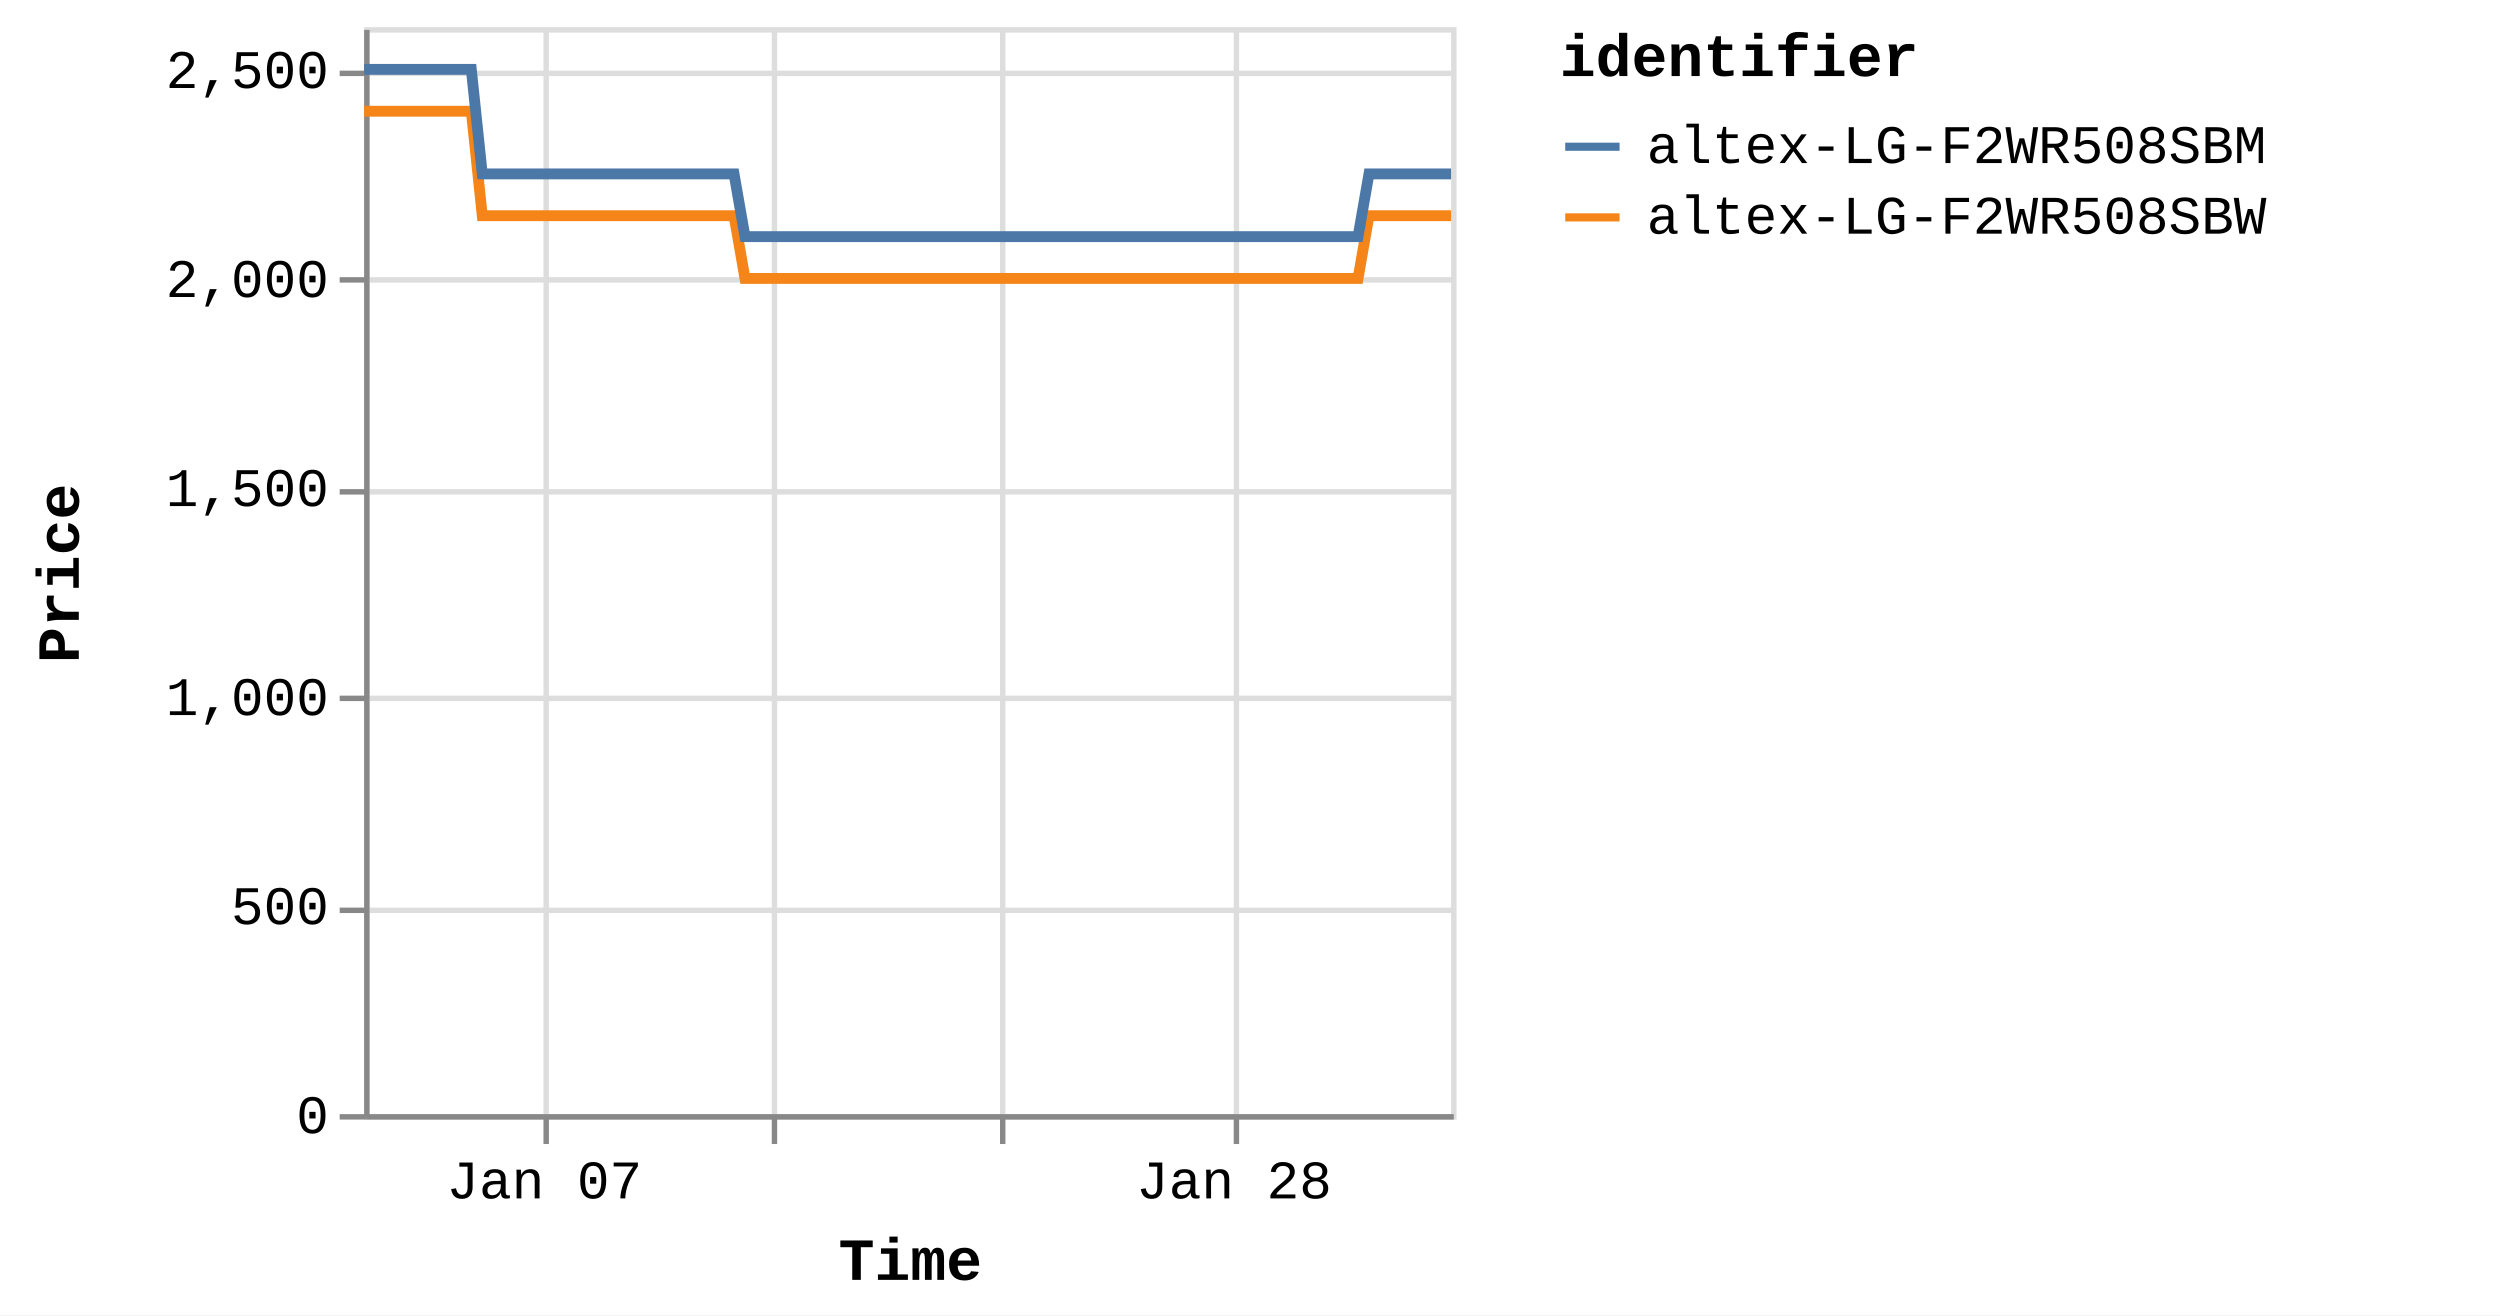
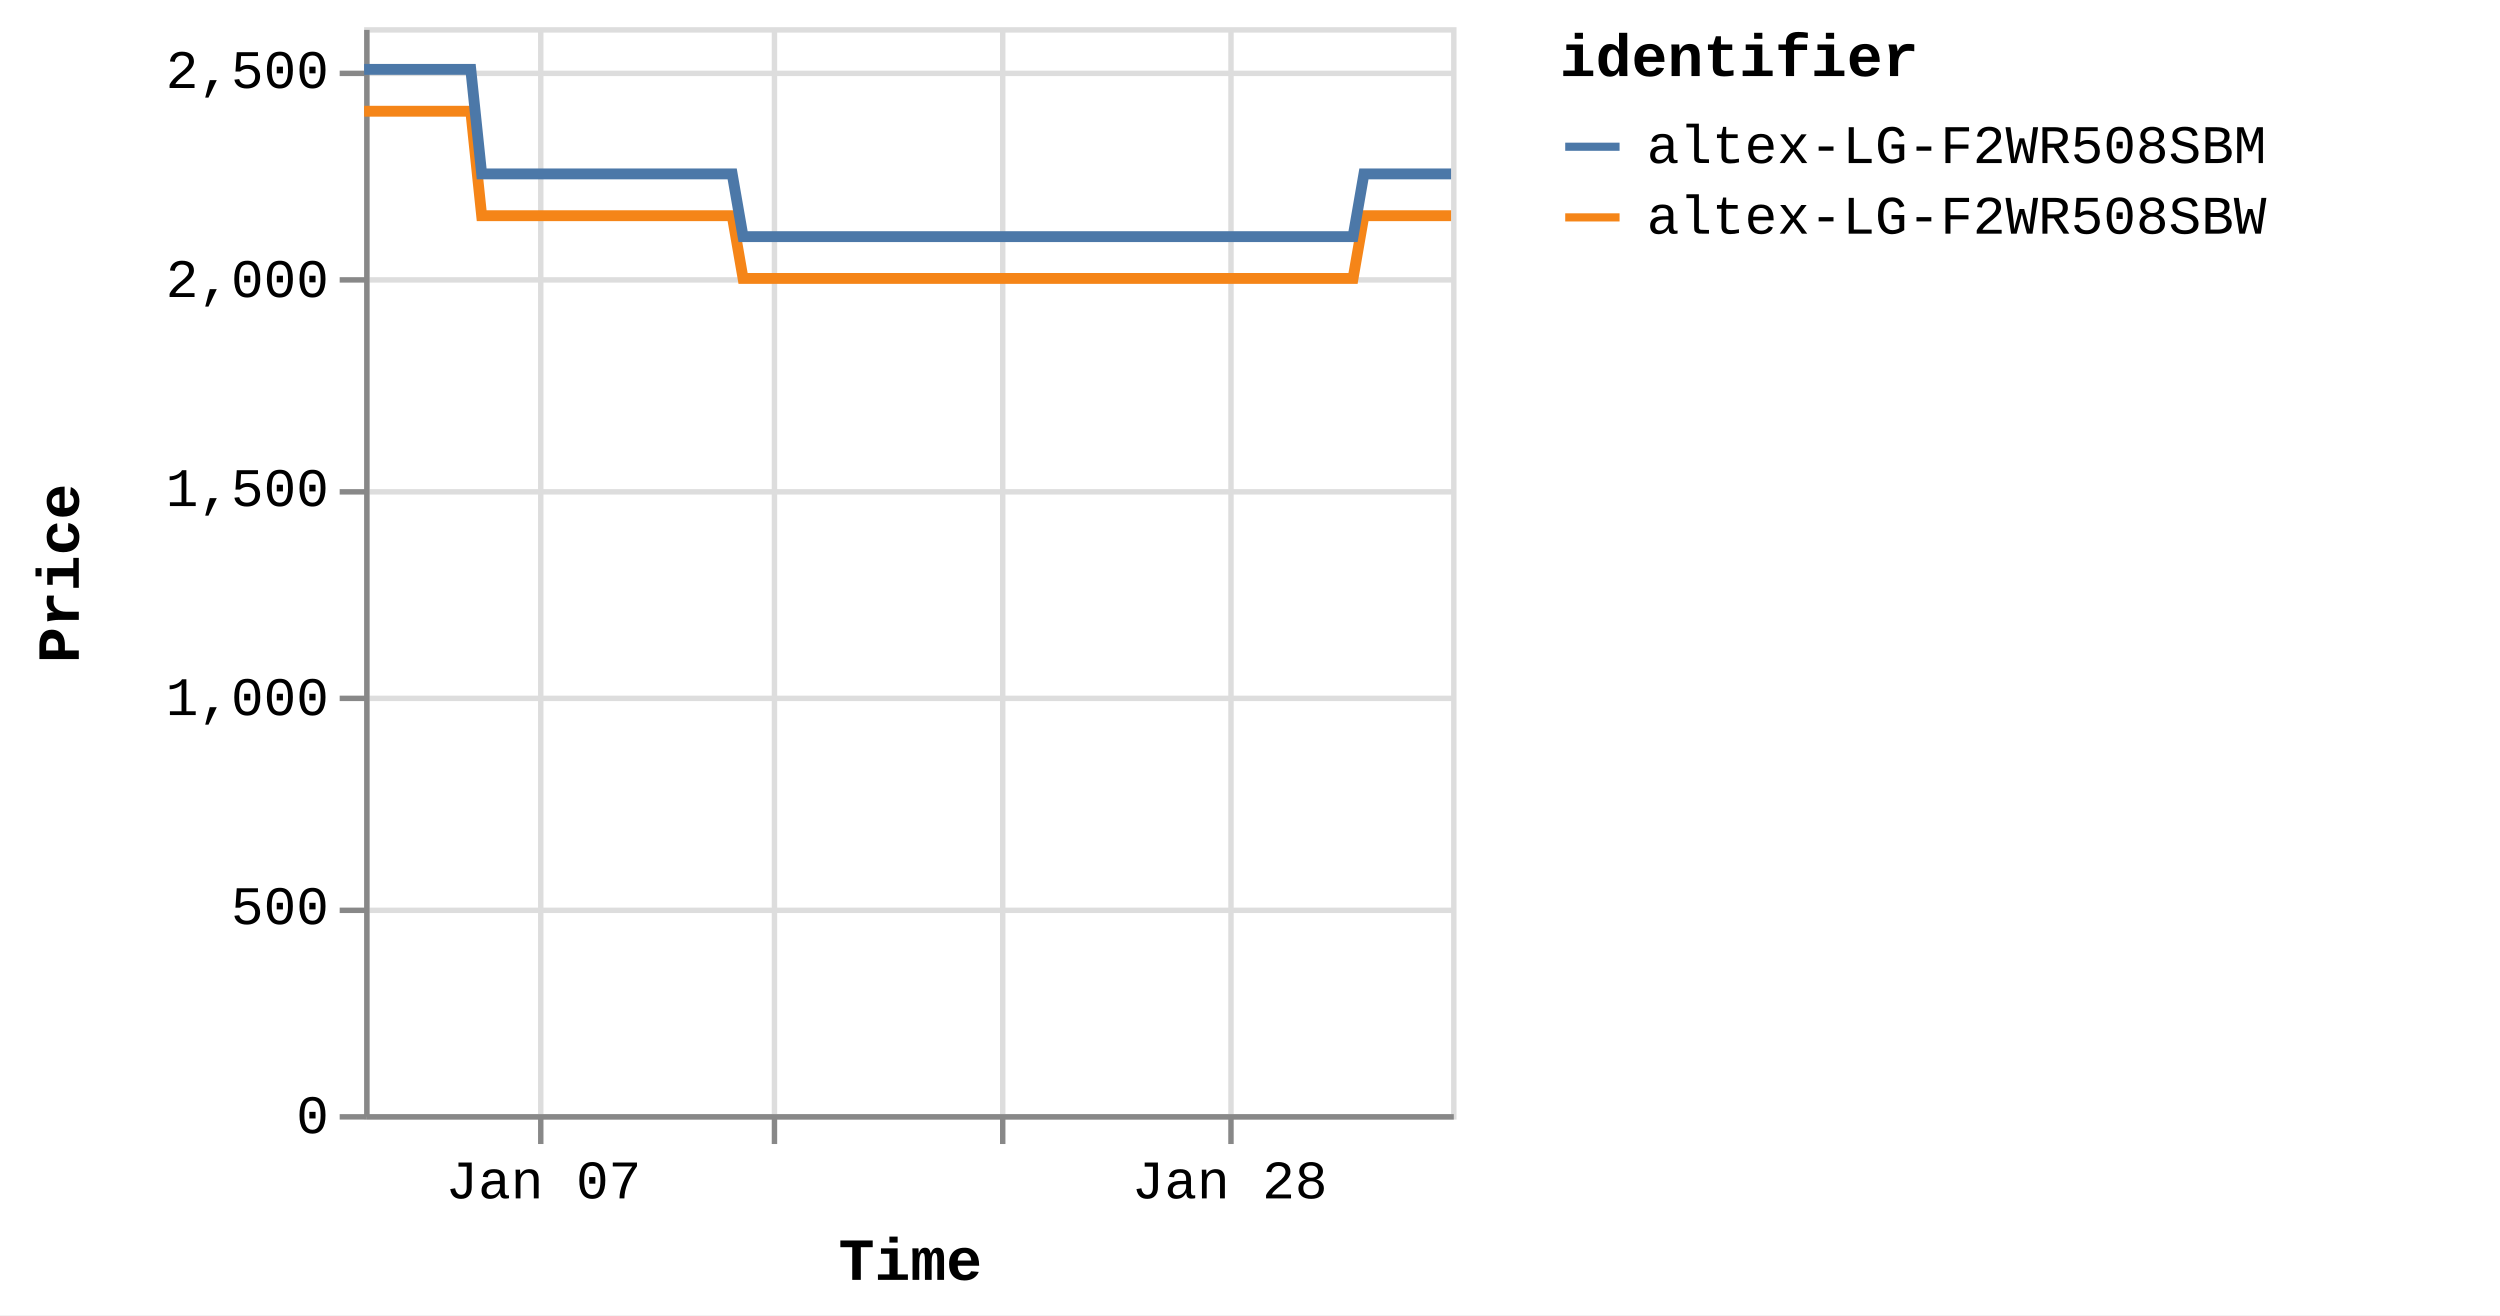
<svg xmlns="http://www.w3.org/2000/svg" version="1.1" class="marks" width="460" height="242" viewBox="0 0 460 242">
  <rect width="460" height="242" fill="white" />
  <g fill="none" stroke-miterlimit="10" transform="translate(67,5)">
    <g class="mark-group role-frame root" role="graphics-object" aria-roledescription="group mark container">
      <g transform="translate(0,0)">
        <path class="background" aria-hidden="true" d="M0.5,0.5h200v200h-200Z" stroke="#ddd" />
        <g>
          <g class="mark-group role-axis" aria-hidden="true">
            <g transform="translate(0.5,200.5)">
              <path class="background" aria-hidden="true" d="M0,0h0v0h0Z" pointer-events="none" />
              <g>
                <g class="mark-rule role-axis-grid" pointer-events="none">
-                   <line transform="translate(33,-200)" x2="0" y2="200" stroke="#ddd" stroke-width="1" opacity="1" />
+                   <line transform="translate(32,-200)" x2="0" y2="200" stroke="#ddd" stroke-width="1" opacity="1" />
                  <line transform="translate(75,-200)" x2="0" y2="200" stroke="#ddd" stroke-width="1" opacity="1" />
                  <line transform="translate(117,-200)" x2="0" y2="200" stroke="#ddd" stroke-width="1" opacity="1" />
-                   <line transform="translate(160,-200)" x2="0" y2="200" stroke="#ddd" stroke-width="1" opacity="1" />
+                   <line transform="translate(159,-200)" x2="0" y2="200" stroke="#ddd" stroke-width="1" opacity="1" />
                </g>
              </g>
              <path class="foreground" aria-hidden="true" d="" pointer-events="none" display="none" />
            </g>
          </g>
          <g class="mark-group role-axis" aria-hidden="true">
            <g transform="translate(0.5,0.5)">
              <path class="background" aria-hidden="true" d="M0,0h0v0h0Z" pointer-events="none" />
              <g>
                <g class="mark-rule role-axis-grid" pointer-events="none">
                  <line transform="translate(0,200)" x2="200" y2="0" stroke="#ddd" stroke-width="1" opacity="1" />
                  <line transform="translate(0,162)" x2="200" y2="0" stroke="#ddd" stroke-width="1" opacity="1" />
                  <line transform="translate(0,123)" x2="200" y2="0" stroke="#ddd" stroke-width="1" opacity="1" />
                  <line transform="translate(0,85)" x2="200" y2="0" stroke="#ddd" stroke-width="1" opacity="1" />
                  <line transform="translate(0,46)" x2="200" y2="0" stroke="#ddd" stroke-width="1" opacity="1" />
                  <line transform="translate(0,8)" x2="200" y2="0" stroke="#ddd" stroke-width="1" opacity="1" />
                </g>
              </g>
              <path class="foreground" aria-hidden="true" d="" pointer-events="none" display="none" />
            </g>
          </g>
-           <g class="mark-group role-axis" role="graphics-symbol" aria-roledescription="axis" aria-label="X-axis titled 'Time' for a time scale with values from Monday, 01 January 2024, 2:19:43 PM to Saturday, 03 February 2024, 4:38:20 PM">
+           <g class="mark-group role-axis" role="graphics-symbol" aria-roledescription="axis" aria-label="X-axis titled 'Time' for a time scale with values from Monday, 01 January 2024, 2:19:43 PM to Saturday, 03 February 2024, 8:39:07 PM">
            <g transform="translate(0.5,200.5)">
              <path class="background" aria-hidden="true" d="M0,0h0v0h0Z" pointer-events="none" />
              <g>
                <g class="mark-rule role-axis-tick" pointer-events="none">
-                   <line transform="translate(33,0)" x2="0" y2="5" stroke="#888" stroke-width="1" opacity="1" />
+                   <line transform="translate(32,0)" x2="0" y2="5" stroke="#888" stroke-width="1" opacity="1" />
                  <line transform="translate(75,0)" x2="0" y2="5" stroke="#888" stroke-width="1" opacity="1" />
                  <line transform="translate(117,0)" x2="0" y2="5" stroke="#888" stroke-width="1" opacity="1" />
-                   <line transform="translate(160,0)" x2="0" y2="5" stroke="#888" stroke-width="1" opacity="1" />
+                   <line transform="translate(159,0)" x2="0" y2="5" stroke="#888" stroke-width="1" opacity="1" />
                </g>
                <g class="mark-text role-axis-label" pointer-events="none">
-                   <text text-anchor="middle" transform="translate(32.65005,15)" font-family="Liberation Mono" font-size="10px" fill="#000" opacity="1">Jan 07</text>
-                   <text text-anchor="middle" transform="translate(74.9509,15)" font-family="Liberation Mono" font-size="10px" fill="#000" opacity="0">Jan 14</text>
-                   <text text-anchor="middle" transform="translate(117.2518,15)" font-family="Liberation Mono" font-size="10px" fill="#000" opacity="0">Jan 21</text>
-                   <text text-anchor="middle" transform="translate(159.5526,15)" font-family="Liberation Mono" font-size="10px" fill="#000" opacity="1">Jan 28</text>
+                   <text text-anchor="middle" transform="translate(32.48592,15)" font-family="Liberation Mono" font-size="10px" fill="#000" opacity="1">Jan 07</text>
+                   <text text-anchor="middle" transform="translate(74.57411,15)" font-family="Liberation Mono" font-size="10px" fill="#000" opacity="0">Jan 14</text>
+                   <text text-anchor="middle" transform="translate(116.6623,15)" font-family="Liberation Mono" font-size="10px" fill="#000" opacity="0">Jan 21</text>
+                   <text text-anchor="middle" transform="translate(158.7505,15)" font-family="Liberation Mono" font-size="10px" fill="#000" opacity="1">Jan 28</text>
                </g>
                <g class="mark-rule role-axis-domain" pointer-events="none">
                  <line transform="translate(0,0)" x2="200" y2="0" stroke="#888" stroke-width="1" opacity="1" />
                </g>
                <g class="mark-text role-axis-title" pointer-events="none">
                  <text text-anchor="middle" transform="translate(100,30)" font-family="Liberation Mono" font-size="11px" font-weight="bold" fill="#000" opacity="1">Time</text>
                </g>
              </g>
              <path class="foreground" aria-hidden="true" d="" pointer-events="none" display="none" />
            </g>
          </g>
          <g class="mark-group role-axis" role="graphics-symbol" aria-roledescription="axis" aria-label="Y-axis titled 'Price' for a linear scale with values from 0 to 2,600">
            <g transform="translate(0.5,0.5)">
              <path class="background" aria-hidden="true" d="M0,0h0v0h0Z" pointer-events="none" />
              <g>
                <g class="mark-rule role-axis-tick" pointer-events="none">
                  <line transform="translate(0,200)" x2="-5" y2="0" stroke="#888" stroke-width="1" opacity="1" />
                  <line transform="translate(0,162)" x2="-5" y2="0" stroke="#888" stroke-width="1" opacity="1" />
                  <line transform="translate(0,123)" x2="-5" y2="0" stroke="#888" stroke-width="1" opacity="1" />
                  <line transform="translate(0,85)" x2="-5" y2="0" stroke="#888" stroke-width="1" opacity="1" />
                  <line transform="translate(0,46)" x2="-5" y2="0" stroke="#888" stroke-width="1" opacity="1" />
                  <line transform="translate(0,8)" x2="-5" y2="0" stroke="#888" stroke-width="1" opacity="1" />
                </g>
                <g class="mark-text role-axis-label" pointer-events="none">
                  <text text-anchor="end" transform="translate(-7,203)" font-family="Liberation Mono" font-size="10px" fill="#000" opacity="1">0</text>
                  <text text-anchor="end" transform="translate(-7,164.5385)" font-family="Liberation Mono" font-size="10px" fill="#000" opacity="1">500</text>
                  <text text-anchor="end" transform="translate(-7,126.0769)" font-family="Liberation Mono" font-size="10px" fill="#000" opacity="1">1,000</text>
                  <text text-anchor="end" transform="translate(-7,87.61538)" font-family="Liberation Mono" font-size="10px" fill="#000" opacity="1">1,500</text>
                  <text text-anchor="end" transform="translate(-7,49.15385)" font-family="Liberation Mono" font-size="10px" fill="#000" opacity="1">2,000</text>
                  <text text-anchor="end" transform="translate(-7,10.69231)" font-family="Liberation Mono" font-size="10px" fill="#000" opacity="1">2,500</text>
                </g>
                <g class="mark-rule role-axis-domain" pointer-events="none">
                  <line transform="translate(0,200)" x2="0" y2="-200" stroke="#888" stroke-width="1" opacity="1" />
                </g>
                <g class="mark-text role-axis-title" pointer-events="none">
                  <text text-anchor="middle" transform="translate(-51,100) rotate(-90) translate(0,-2)" font-family="Liberation Mono" font-size="11px" font-weight="bold" fill="#000" opacity="1">Price</text>
                </g>
              </g>
              <path class="foreground" aria-hidden="true" d="" pointer-events="none" display="none" />
            </g>
          </g>
          <g class="mark-group role-scope pathgroup" role="graphics-object" aria-roledescription="group mark container">
            <g transform="translate(0,0)">
              <path class="background" aria-hidden="true" d="M0,0h200v200h-200Z" />
              <g>
                <g class="mark-line role-mark marks" role="graphics-object" aria-roledescription="line mark container">
-                   <path aria-label="Time: Jan 01, 2024; Price: 2399; identifier: altex-LG-F2WR508SBW" role="graphics-symbol" aria-roledescription="line mark" d="M0,15.462L0.633,15.462L1.59,15.462L3.604,15.462L4.612,15.462L5.671,15.462L6.633,15.462L7.632,15.462L9.647,15.462L10.655,15.462L11.715,15.462L12.678,15.462L13.673,15.462L15.691,15.462L16.699,15.462L17.756,15.462L18.727,15.462L19.719,15.462L21.736,34.692L22.742,34.692L23.8,34.692L24.768,34.692L25.76,34.692L27.777,34.692L28.783,34.692L29.838,34.692L30.805,34.692L31.803,34.692L33.824,34.692L34.826,34.692L35.881,34.692L36.849,34.692L37.847,34.692L39.866,34.692L40.876,34.692L41.936,34.692L42.9,34.692L43.889,34.692L45.912,34.692L46.917,34.692L47.99,34.692L48.944,34.692L49.933,34.692L51.954,34.692L52.961,34.692L54.022,34.692L54.983,34.692L55.976,34.692L57.995,34.692L59.003,34.692L60.066,34.692L61.03,34.692L62.019,34.692L64.037,34.692L65.046,34.692L66.104,34.692L67.07,34.692L68.062,34.692L70.078,46.231L71.083,46.231L72.138,46.231L73.107,46.231L74.104,46.231L76.125,46.231L77.126,46.231L78.181,46.231L79.147,46.231L80.147,46.231L82.169,46.231L83.177,46.231L84.241,46.231L85.202,46.231L86.19,46.231L88.209,46.231L89.221,46.231L90.281,46.231L91.246,46.231L92.233,46.231L94.253,46.231L95.264,46.231L96.325,46.231L97.287,46.231L98.276,46.231L100.294,46.231L101.303,46.231L102.365,46.231L103.326,46.231L104.322,46.231L106.339,46.231L107.347,46.231L108.409,46.231L109.374,46.231L110.362,46.231L112.382,46.231L113.383,46.231L114.44,46.231L115.412,46.231L116.407,46.231L118.421,46.231L119.427,46.231L120.483,46.231L121.451,46.231L122.449,46.231L124.473,46.231L125.482,46.231L126.544,46.231L127.501,46.231L128.492,46.231L130.512,46.231L131.524,46.231L132.586,46.231L133.549,46.231L134.534,46.231L136.556,46.231L137.565,46.231L138.628,46.231L139.589,46.231L140.578,46.231L142.601,46.231L143.606,46.231L144.671,46.231L145.636,46.231L146.62,46.231L148.638,46.231L149.648,46.231L150.692,46.231L151.659,46.231L152.667,46.231L154.677,46.231L155.687,46.231L156.721,46.231L157.699,46.231L158.705,46.231L160.721,46.231L161.728,46.231L162.767,46.231L163.742,46.231L164.75,46.231L166.764,46.231L167.774,46.231L168.819,46.231L169.787,46.231L170.793,46.231L172.805,46.231L173.813,46.231L174.861,46.231L175.842,46.231L176.834,46.231L178.848,46.231L179.857,46.231L180.905,46.231L181.871,46.231L182.877,46.231L184.892,34.692L185.9,34.692L186.949,34.692L187.913,34.692L188.92,34.692L190.937,34.692L191.942,34.692L192.99,34.692L193.956,34.692L194.964,34.692L196.979,34.692L197.986,34.692L199.024,34.692L200,34.692" stroke="#f58518" stroke-width="2" />
+                   <path aria-label="Time: Jan 01, 2024; Price: 2399; identifier: altex-LG-F2WR508SBW" role="graphics-symbol" aria-roledescription="line mark" d="M0,15.462L0.629,15.462L1.582,15.462L3.586,15.462L4.589,15.462L5.642,15.462L6.6,15.462L7.593,15.462L9.599,15.462L10.601,15.462L11.656,15.462L12.614,15.462L13.605,15.462L15.612,15.462L16.615,15.462L17.667,15.462L18.633,15.462L19.62,15.462L21.627,34.692L22.628,34.692L23.68,34.692L24.643,34.692L25.631,34.692L27.638,34.692L28.638,34.692L29.688,34.692L30.651,34.692L31.643,34.692L33.654,34.692L34.651,34.692L35.7,34.692L36.664,34.692L37.656,34.692L39.666,34.692L40.671,34.692L41.725,34.692L42.684,34.692L43.668,34.692L45.681,34.692L46.681,34.692L47.748,34.692L48.698,34.692L49.682,34.692L51.693,34.692L52.695,34.692L53.75,34.692L54.706,34.692L55.694,34.692L57.704,34.692L58.706,34.692L59.764,34.692L60.723,34.692L61.707,34.692L63.716,34.692L64.719,34.692L65.772,34.692L66.733,34.692L67.72,34.692L69.725,46.231L70.726,46.231L71.776,46.231L72.739,46.231L73.731,46.231L75.742,46.231L76.738,46.231L77.788,46.231L78.75,46.231L79.744,46.231L81.756,46.231L82.759,46.231L83.817,46.231L84.774,46.231L85.757,46.231L87.766,46.231L88.772,46.231L89.827,46.231L90.788,46.231L91.77,46.231L93.779,46.231L94.785,46.231L95.841,46.231L96.798,46.231L97.782,46.231L99.79,46.231L100.793,46.231L101.851,46.231L102.807,46.231L103.798,46.231L105.805,46.231L106.808,46.231L107.864,46.231L108.824,46.231L109.807,46.231L111.817,46.231L112.813,46.231L113.865,46.231L114.831,46.231L115.822,46.231L117.825,46.231L118.827,46.231L119.877,46.231L120.84,46.231L121.833,46.231L123.847,46.231L124.851,46.231L125.908,46.231L126.86,46.231L127.846,46.231L129.856,46.231L130.862,46.231L131.919,46.231L132.878,46.231L133.858,46.231L135.87,46.231L136.874,46.231L137.931,46.231L138.888,46.231L139.871,46.231L141.884,46.231L142.884,46.231L143.944,46.231L144.904,46.231L145.883,46.231L147.89,46.231L148.896,46.231L149.935,46.231L150.896,46.231L151.899,46.231L153.9,46.231L154.905,46.231L155.934,46.231L156.906,46.231L157.907,46.231L159.913,46.231L160.915,46.231L161.949,46.231L162.919,46.231L163.921,46.231L165.926,46.231L166.93,46.231L167.97,46.231L168.933,46.231L169.935,46.231L171.936,46.231L172.94,46.231L173.982,46.231L174.958,46.231L175.945,46.231L177.949,46.231L178.953,46.231L179.996,46.231L180.957,46.231L181.958,46.231L183.962,34.692L184.966,34.692L186.009,34.692L186.969,34.692L187.97,34.692L189.977,34.692L190.977,34.692L192.019,34.692L192.981,34.692L193.984,34.692L195.988,34.692L196.991,34.692L198.024,34.692L198.994,34.692L200,34.692" stroke="#f58518" stroke-width="2" />
                </g>
              </g>
              <path class="foreground" aria-hidden="true" d="" display="none" />
            </g>
            <g transform="translate(0,0)">
              <path class="background" aria-hidden="true" d="M0,0h200v200h-200Z" />
              <g>
                <g class="mark-line role-mark marks" role="graphics-object" aria-roledescription="line mark container">
-                   <path aria-label="Time: Jan 01, 2024; Price: 2499; identifier: altex-LG-F2WR508SBM" role="graphics-symbol" aria-roledescription="line mark" d="M0,7.769L0.633,7.769L1.59,7.769L3.604,7.769L4.612,7.769L5.671,7.769L6.633,7.769L7.632,7.769L9.647,7.769L10.655,7.769L11.715,7.769L12.678,7.769L13.674,7.769L15.691,7.769L16.699,7.769L17.756,7.769L18.728,7.769L19.72,7.769L21.737,27L22.743,27L23.8,27L24.768,27L25.761,27L27.778,27L28.783,27L29.839,27L30.806,27L31.804,27L33.825,27L34.826,27L35.881,27L36.849,27L37.847,27L39.867,27L40.877,27L41.936,27L42.9,27L43.889,27L45.912,27L46.918,27L47.99,27L48.944,27L49.933,27L51.954,27L52.961,27L54.022,27L54.983,27L55.976,27L57.995,27L59.003,27L60.066,27L61.03,27L62.019,27L64.038,27L65.046,27L66.104,27L67.07,27L68.063,27L70.078,38.538L71.083,38.538L72.139,38.538L73.107,38.538L74.104,38.538L76.125,38.538L77.126,38.538L78.181,38.538L79.148,38.538L80.148,38.538L82.169,38.538L83.178,38.538L84.241,38.538L85.202,38.538L86.191,38.538L88.209,38.538L89.221,38.538L90.281,38.538L91.248,38.538L92.234,38.538L94.253,38.538L95.264,38.538L96.326,38.538L97.288,38.538L98.277,38.538L100.295,38.538L101.303,38.538L102.365,38.538L103.327,38.538L104.322,38.538L106.34,38.538L107.347,38.538L108.409,38.538L109.375,38.538L110.362,38.538L112.382,38.538L113.383,38.538L114.44,38.538L115.412,38.538L116.407,38.538L118.421,38.538L119.428,38.538L120.483,38.538L121.451,38.538L122.449,38.538L124.473,38.538L125.482,38.538L126.545,38.538L127.502,38.538L128.492,38.538L130.512,38.538L131.524,38.538L132.586,38.538L133.55,38.538L134.534,38.538L136.556,38.538L137.566,38.538L138.628,38.538L139.589,38.538L140.578,38.538L142.601,38.538L143.606,38.538L144.671,38.538L145.637,38.538L146.621,38.538L148.638,38.538L149.648,38.538L150.692,38.538L151.659,38.538L152.667,38.538L154.678,38.538L155.688,38.538L156.722,38.538L157.699,38.538L158.705,38.538L160.722,38.538L161.729,38.538L162.767,38.538L163.743,38.538L164.75,38.538L166.764,38.538L167.774,38.538L168.819,38.538L169.787,38.538L170.794,38.538L172.806,38.538L173.814,38.538L174.861,38.538L175.842,38.538L176.835,38.538L178.849,38.538L179.857,38.538L180.906,38.538L181.871,38.538L182.878,38.538L184.892,27L185.9,27L186.949,27L187.914,27L188.92,27L190.937,27L191.943,27L192.99,27L193.956,27L194.964,27L196.979,27L197.987,27L199.025,27L200,27" stroke="#4c78a8" stroke-width="2" />
+                   <path aria-label="Time: Jan 01, 2024; Price: 2499; identifier: altex-LG-F2WR508SBM" role="graphics-symbol" aria-roledescription="line mark" d="M0,7.769L0.63,7.769L1.582,7.769L3.586,7.769L4.589,7.769L5.643,7.769L6.6,7.769L7.594,7.769L9.599,7.769L10.602,7.769L11.656,7.769L12.614,7.769L13.605,7.769L15.612,7.769L16.615,7.769L17.667,7.769L18.633,7.769L19.621,7.769L21.627,27L22.628,27L23.681,27L24.643,27L25.631,27L27.638,27L28.639,27L29.689,27L30.651,27L31.644,27L33.655,27L34.651,27L35.701,27L36.664,27L37.657,27L39.666,27L40.671,27L41.725,27L42.684,27L43.668,27L45.681,27L46.682,27L47.749,27L48.698,27L49.682,27L51.693,27L52.695,27L53.75,27L54.706,27L55.695,27L57.704,27L58.707,27L59.764,27L60.723,27L61.707,27L63.716,27L64.719,27L65.772,27L66.733,27L67.72,27L69.725,38.538L70.726,38.538L71.776,38.538L72.739,38.538L73.732,38.538L75.742,38.538L76.738,38.538L77.788,38.538L78.75,38.538L79.745,38.538L81.756,38.538L82.759,38.538L83.818,38.538L84.774,38.538L85.757,38.538L87.766,38.538L88.773,38.538L89.828,38.538L90.789,38.538L91.77,38.538L93.779,38.538L94.785,38.538L95.841,38.538L96.799,38.538L97.782,38.538L99.791,38.538L100.794,38.538L101.851,38.538L102.807,38.538L103.798,38.538L105.805,38.538L106.808,38.538L107.864,38.538L108.825,38.538L109.808,38.538L111.817,38.538L112.813,38.538L113.865,38.538L114.832,38.538L115.822,38.538L117.825,38.538L118.827,38.538L119.877,38.538L120.841,38.538L121.833,38.538L123.847,38.538L124.851,38.538L125.909,38.538L126.861,38.538L127.846,38.538L129.856,38.538L130.862,38.538L131.919,38.538L132.878,38.538L133.858,38.538L135.87,38.538L136.874,38.538L137.931,38.538L138.888,38.538L139.872,38.538L141.884,38.538L142.884,38.538L143.944,38.538L144.904,38.538L145.884,38.538L147.891,38.538L148.896,38.538L149.935,38.538L150.897,38.538L151.899,38.538L153.9,38.538L154.905,38.538L155.934,38.538L156.906,38.538L157.907,38.538L159.914,38.538L160.916,38.538L161.949,38.538L162.92,38.538L163.922,38.538L165.926,38.538L166.931,38.538L167.971,38.538L168.934,38.538L169.935,38.538L171.937,38.538L172.94,38.538L173.982,38.538L174.958,38.538L175.946,38.538L177.95,38.538L178.953,38.538L179.996,38.538L180.957,38.538L181.958,38.538L183.963,27L184.966,27L186.009,27L186.969,27L187.971,27L189.977,27L190.978,27L192.02,27L192.981,27L193.984,27L195.989,27L196.991,27L198.024,27L198.995,27L200,27" stroke="#4c78a8" stroke-width="2" />
                </g>
              </g>
              <path class="foreground" aria-hidden="true" d="" display="none" />
            </g>
          </g>
          <g class="mark-group role-legend" role="graphics-symbol" aria-roledescription="legend" aria-label="Symbol legend titled 'identifier' for stroke color with 2 values: altex-LG-F2WR508SBM, altex-LG-F2WR508SBW">
            <g transform="translate(220,0)">
              <path class="background" aria-hidden="true" d="M0,0h168v40h-168Z" pointer-events="none" />
              <g>
                <g class="mark-group role-legend-entry">
                  <g transform="translate(0,16)">
                    <path class="background" aria-hidden="true" d="M0,0h0v0h0Z" pointer-events="none" />
                    <g>
                      <g class="mark-group role-scope" role="graphics-object" aria-roledescription="group mark container">
                        <g transform="translate(0,0)">
                          <path class="background" aria-hidden="true" d="M0,0h168v11h-168Z" pointer-events="none" opacity="1" />
                          <g>
                            <g class="mark-symbol role-legend-symbol" pointer-events="none">
                              <path transform="translate(6,6)" d="M-5,0L5,0" stroke="#4c78a8" stroke-width="1.5" opacity="1" />
                            </g>
                            <g class="mark-text role-legend-label" pointer-events="none">
                              <text text-anchor="start" transform="translate(16,9)" font-family="Liberation Mono" font-size="10px" fill="#000" opacity="1">altex-LG-F2WR508SBM</text>
                            </g>
                          </g>
                          <path class="foreground" aria-hidden="true" d="" pointer-events="none" display="none" />
                        </g>
                        <g transform="translate(0,13)">
                          <path class="background" aria-hidden="true" d="M0,0h168v11h-168Z" pointer-events="none" opacity="1" />
                          <g>
                            <g class="mark-symbol role-legend-symbol" pointer-events="none">
                              <path transform="translate(6,6)" d="M-5,0L5,0" stroke="#f58518" stroke-width="1.5" opacity="1" />
                            </g>
                            <g class="mark-text role-legend-label" pointer-events="none">
                              <text text-anchor="start" transform="translate(16,9)" font-family="Liberation Mono" font-size="10px" fill="#000" opacity="1">altex-LG-F2WR508SBW</text>
                            </g>
                          </g>
                          <path class="foreground" aria-hidden="true" d="" pointer-events="none" display="none" />
                        </g>
                      </g>
                    </g>
                    <path class="foreground" aria-hidden="true" d="" pointer-events="none" display="none" />
                  </g>
                </g>
                <g class="mark-text role-legend-title" pointer-events="none">
                  <text text-anchor="start" transform="translate(0,9)" font-family="Liberation Mono" font-size="11px" font-weight="bold" fill="#000" opacity="1">identifier</text>
                </g>
              </g>
              <path class="foreground" aria-hidden="true" d="" pointer-events="none" display="none" />
            </g>
          </g>
        </g>
        <path class="foreground" aria-hidden="true" d="" display="none" />
      </g>
    </g>
  </g>
</svg>
